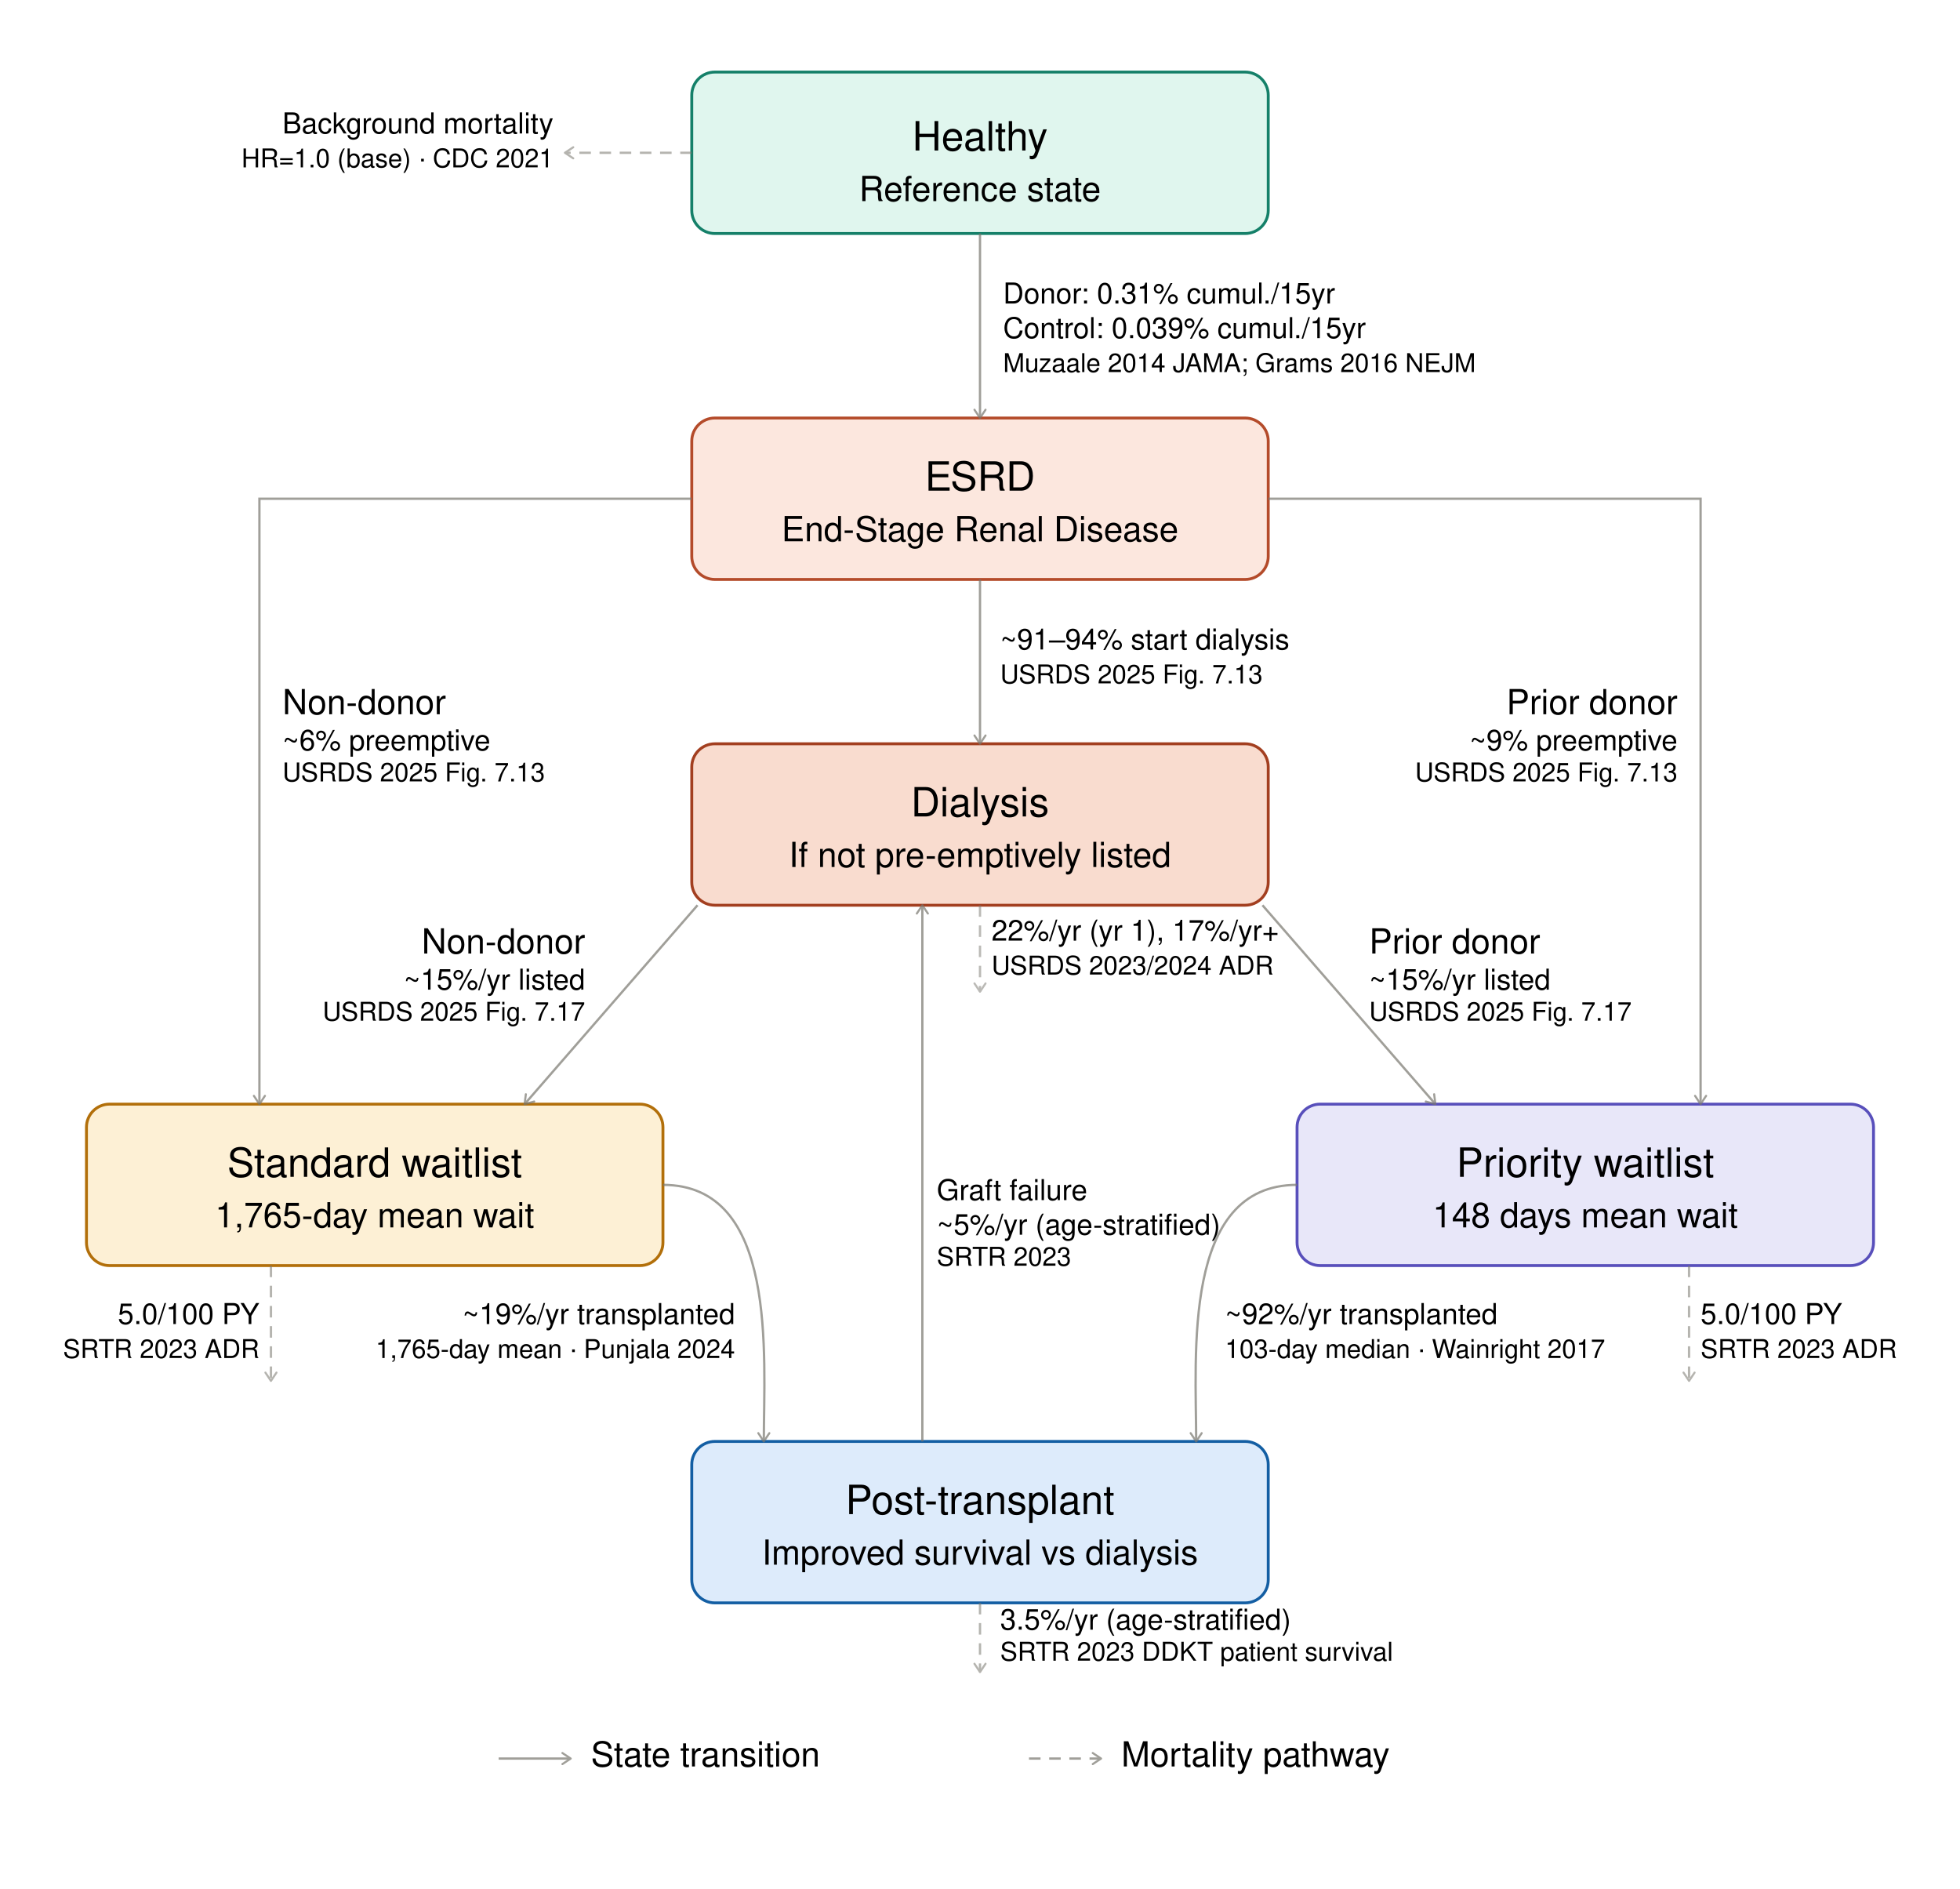
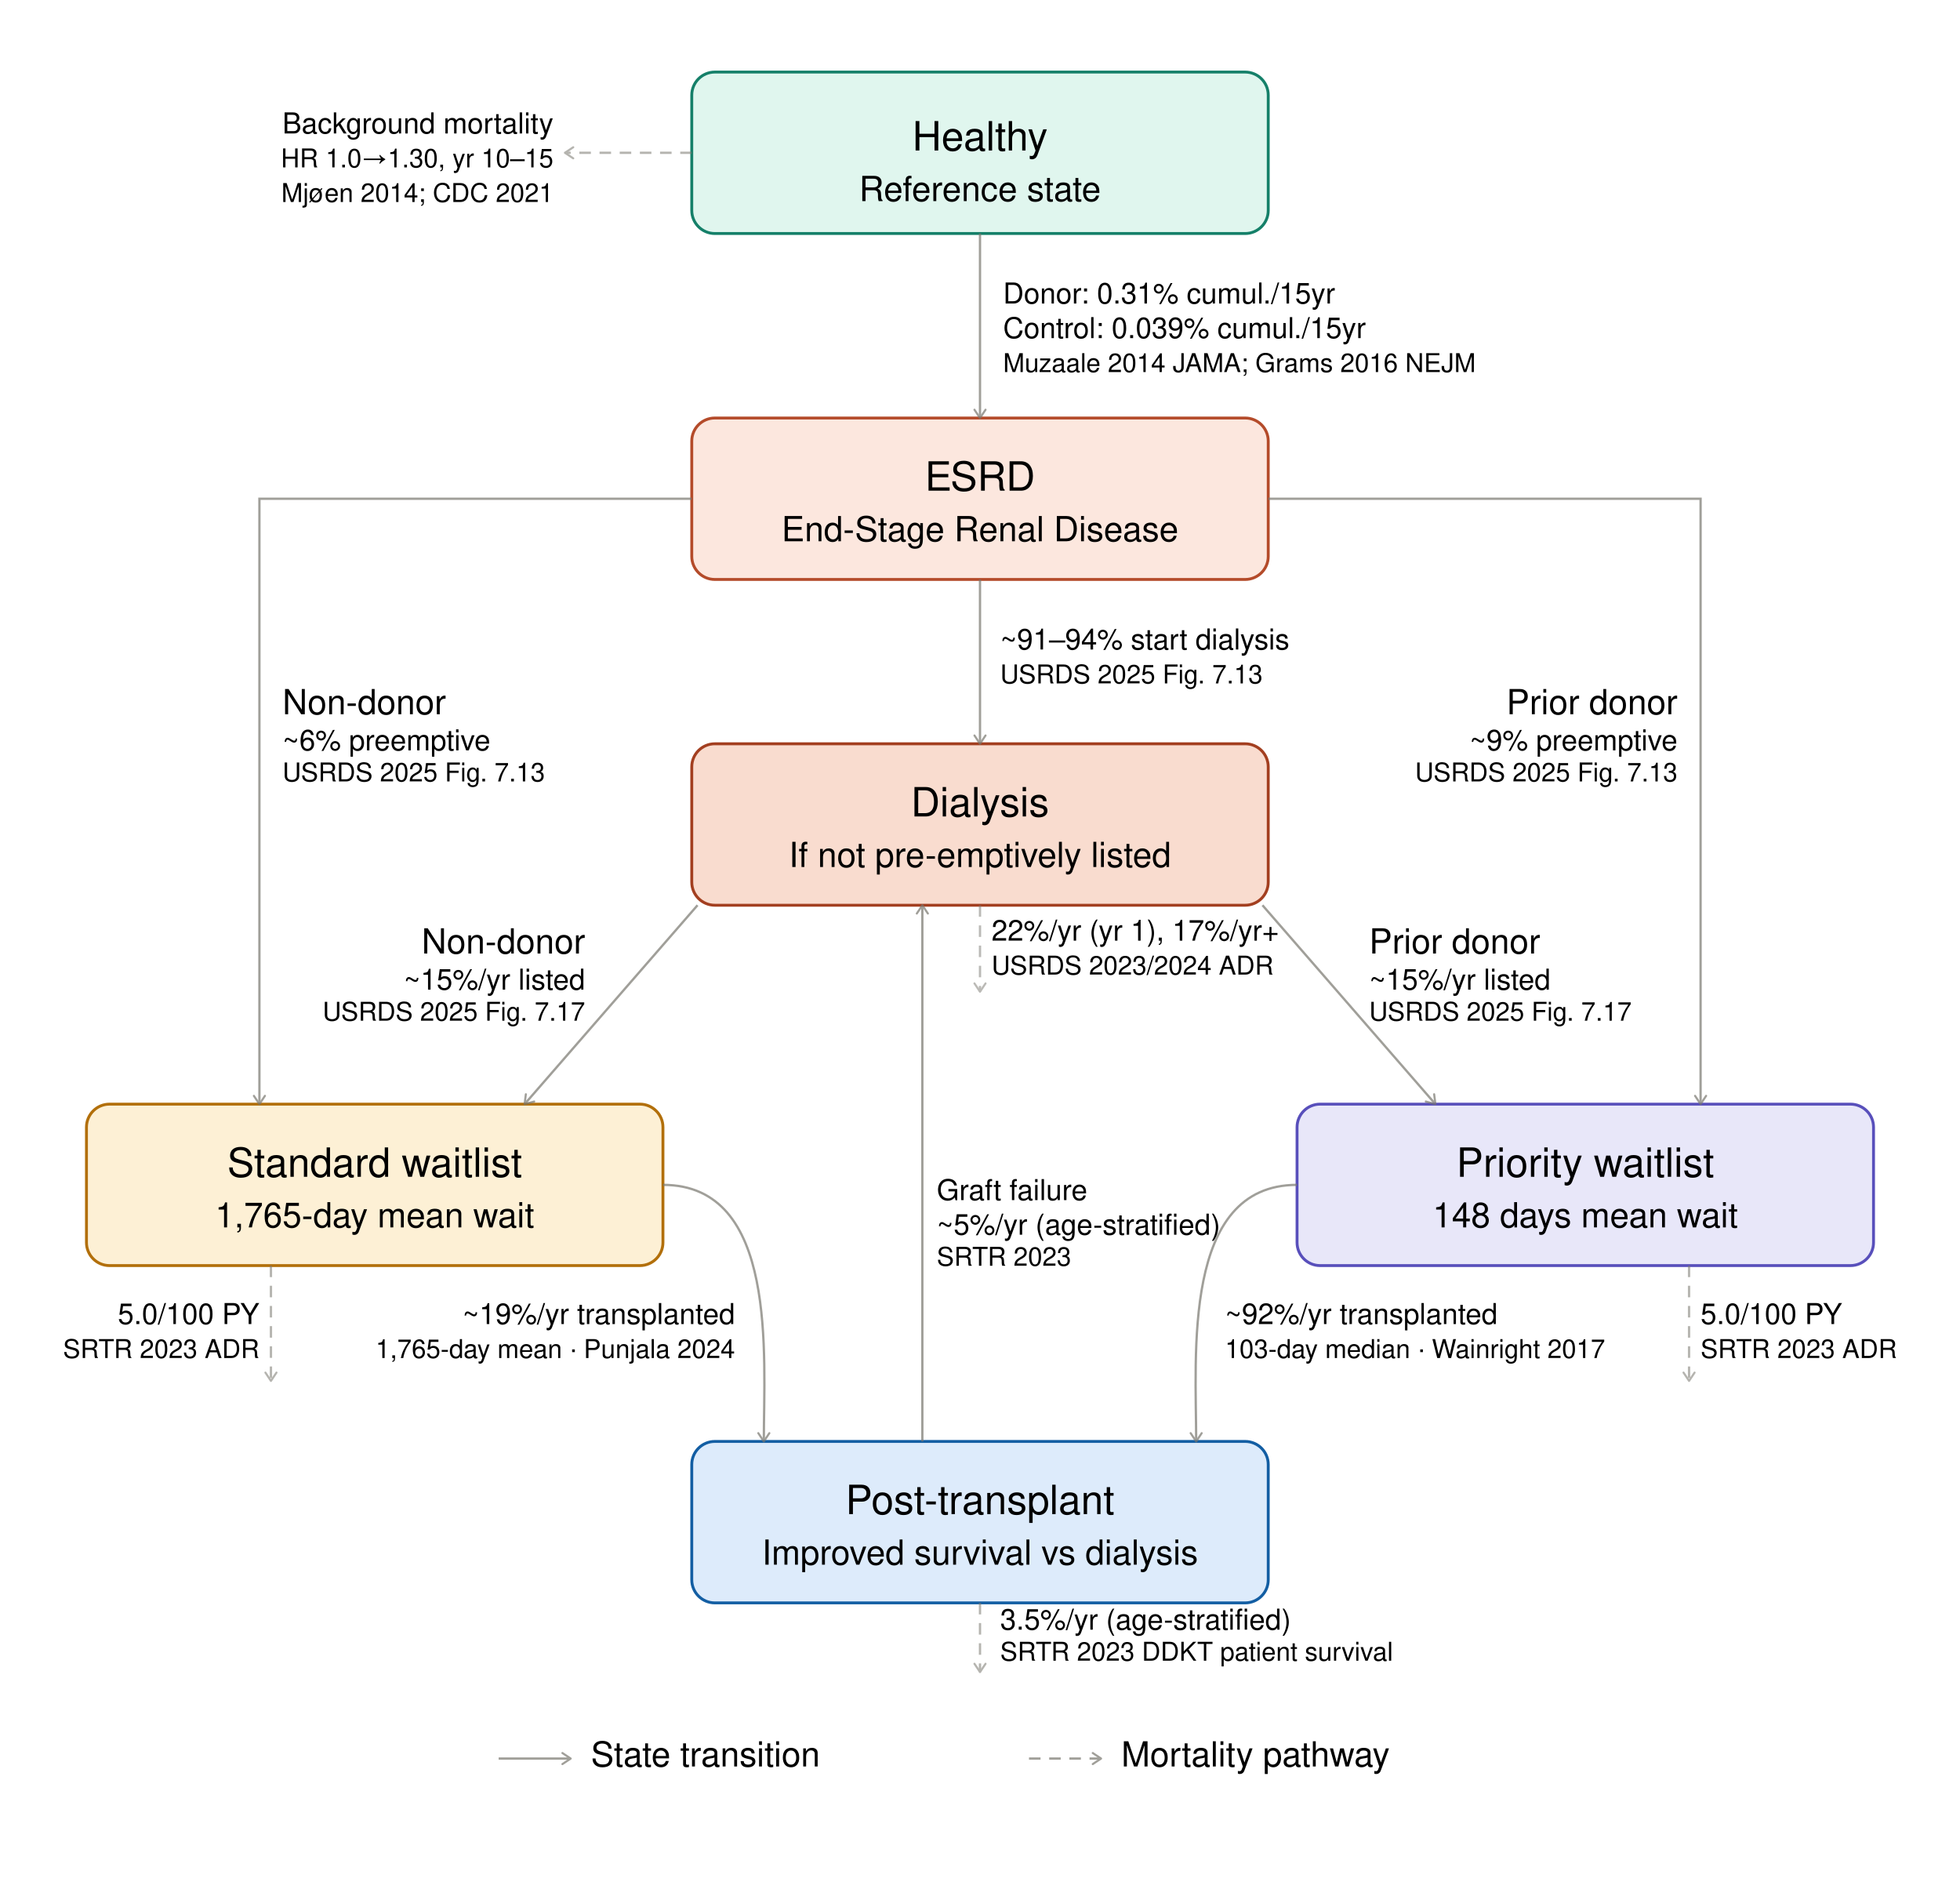
<svg xmlns="http://www.w3.org/2000/svg" width="100%" viewBox="0 -30 680 655" role="img">
  <rect x="-10" y="-40" width="700" height="675" fill="rgb(255,255,255)" />
  <defs>
    <marker id="arrow" viewBox="0 0 10 10" refX="8" refY="5" markerWidth="6" markerHeight="6" orient="auto-start-reverse">
      <path d="M2 1L8 5L2 9" fill="none" stroke="context-stroke" stroke-width="1.5" stroke-linecap="round" stroke-linejoin="round" />
    </marker>
    <style>text { font-family: Helvetica, Arial, sans-serif; }</style>
  </defs>
  <rect x="240" y="-5" width="200" height="56" rx="8" stroke-width="1" style="fill:rgb(224,246,238);stroke:rgb(21,128,105);" />
  <text x="340" y="19" text-anchor="middle" dominant-baseline="central" style="fill:black;font-size:14px;font-weight:500;">Healthy</text>
  <text x="340" y="37" text-anchor="middle" dominant-baseline="central" style="fill:black;font-size:12px;">Reference state</text>
  <rect x="240" y="115" width="200" height="56" rx="8" stroke-width="1" style="fill:rgb(252,231,222);stroke:rgb(180,75,42);" />
  <text x="340" y="137" text-anchor="middle" dominant-baseline="central" style="fill:black;font-size:14px;font-weight:500;">ESRD</text>
  <text x="340" y="155" text-anchor="middle" dominant-baseline="central" style="fill:black;font-size:12px;">End-Stage Renal Disease</text>
  <rect x="240" y="228" width="200" height="56" rx="8" stroke-width="1" style="fill:rgb(249,220,207);stroke:rgb(163,63,32);" />
  <text x="340" y="250" text-anchor="middle" dominant-baseline="central" style="fill:black;font-size:14px;font-weight:500;">Dialysis</text>
  <text x="340" y="268" text-anchor="middle" dominant-baseline="central" style="fill:black;font-size:12px;">If not pre-emptively listed</text>
  <rect x="30" y="353" width="200" height="56" rx="8" stroke-width="1" style="fill:rgb(253,240,213);stroke:rgb(178,111,10);" />
  <text x="130" y="375" text-anchor="middle" dominant-baseline="central" style="fill:black;font-size:14px;font-weight:500;">Standard waitlist</text>
  <text x="130" y="393" text-anchor="middle" dominant-baseline="central" style="fill:black;font-size:12px;">1,765-day mean wait</text>
  <rect x="450" y="353" width="200" height="56" rx="8" stroke-width="1" style="fill:rgb(232,231,249);stroke:rgb(88,79,187);" />
  <text x="550" y="375" text-anchor="middle" dominant-baseline="central" style="fill:black;font-size:14px;font-weight:500;">Priority waitlist</text>
  <text x="550" y="393" text-anchor="middle" dominant-baseline="central" style="fill:black;font-size:12px;">148 days mean wait</text>
  <rect x="240" y="470" width="200" height="56" rx="8" stroke-width="1" style="fill:rgb(221,235,251);stroke:rgb(19,94,163);" />
  <text x="340" y="492" text-anchor="middle" dominant-baseline="central" style="fill:black;font-size:14px;font-weight:500;">Post-transplant</text>
  <text x="340" y="510" text-anchor="middle" dominant-baseline="central" style="fill:black;font-size:12px;">Improved survival vs dialysis</text>
  <path d="M340 51 L340 115" fill="none" stroke="rgb(120,118,110)" stroke-width="0.8" marker-end="url(#arrow)" opacity="0.7" />
  <text x="348" y="73" dominant-baseline="central" style="fill:black;font-size:10px;">Donor: 0.31% cumul./15yr</text>
  <text x="348" y="85" dominant-baseline="central" style="fill:black;font-size:10px;">Control: 0.039% cumul./15yr</text>
  <text x="348" y="97" dominant-baseline="central" style="fill:black;font-size:9px;">Muzaale 2014 JAMA; Grams 2016 NEJM</text>
  <path d="M240 23 L196 23" fill="none" stroke="rgb(120,118,110)" stroke-width="0.8" stroke-dasharray="4 3" marker-end="url(#arrow)" opacity="0.55" />
  <text x="192" y="14" text-anchor="end" dominant-baseline="central" style="fill:black;font-size:10px;">Background mortality</text>
-   <text x="192" y="26" text-anchor="end" dominant-baseline="central" style="fill:black;font-size:9px;">HR=1.0 (base) · CDC 2021</text>
+   <text x="192" y="26" text-anchor="end" dominant-baseline="central" style="fill:black;font-size:9px;">HR 1.0→1.30, yr 10–15</text>
+   <text x="192" y="38" text-anchor="end" dominant-baseline="central" style="fill:black;font-size:9px;">Mjøen 2014; CDC 2021</text>
  <path d="M340 171 L340 228" fill="none" stroke="rgb(120,118,110)" stroke-width="0.8" marker-end="url(#arrow)" opacity="0.7" />
  <text x="347" y="193" dominant-baseline="central" style="fill:black;font-size:10px;">~91–94% start dialysis</text>
  <text x="347" y="205" dominant-baseline="central" style="fill:black;font-size:9px;">USRDS 2025 Fig. 7.13</text>
  <path d="M240 143 L90 143 L90 353" fill="none" stroke="rgb(120,118,110)" stroke-width="0.8" marker-end="url(#arrow)" opacity="0.7" />
  <text x="98" y="215" dominant-baseline="central" style="fill:black;font-size:12px;">Non-donor</text>
  <text x="98" y="228" dominant-baseline="central" style="fill:black;font-size:10px;">~6% preemptive</text>
  <text x="98" y="239" dominant-baseline="central" style="fill:black;font-size:9px;">USRDS 2025 Fig. 7.13</text>
  <path d="M440 143 L590 143 L590 353" fill="none" stroke="rgb(120,118,110)" stroke-width="0.8" marker-end="url(#arrow)" opacity="0.7" />
  <text x="582" y="215" text-anchor="end" dominant-baseline="central" style="fill:black;font-size:12px;">Prior donor</text>
  <text x="582" y="228" text-anchor="end" dominant-baseline="central" style="fill:black;font-size:10px;">~9% preemptive</text>
  <text x="582" y="239" text-anchor="end" dominant-baseline="central" style="fill:black;font-size:9px;">USRDS 2025 Fig. 7.13</text>
  <path d="M242 284 L182 353" fill="none" stroke="rgb(120,118,110)" stroke-width="0.8" marker-end="url(#arrow)" opacity="0.7" />
  <text x="203" y="298" text-anchor="end" dominant-baseline="central" style="fill:black;font-size:12px;">Non-donor</text>
  <text x="203" y="311" text-anchor="end" dominant-baseline="central" style="fill:black;font-size:10px;">~15%/yr listed</text>
  <text x="203" y="322" text-anchor="end" dominant-baseline="central" style="fill:black;font-size:9px;">USRDS 2025 Fig. 7.17</text>
  <path d="M438 284 L498 353" fill="none" stroke="rgb(120,118,110)" stroke-width="0.8" marker-end="url(#arrow)" opacity="0.7" />
  <text x="475" y="298" dominant-baseline="central" style="fill:black;font-size:12px;">Prior donor</text>
  <text x="475" y="311" dominant-baseline="central" style="fill:black;font-size:10px;">~15%/yr listed</text>
  <text x="475" y="322" dominant-baseline="central" style="fill:black;font-size:9px;">USRDS 2025 Fig. 7.17</text>
  <path d="M340 284 L340 314" fill="none" stroke="rgb(120,118,110)" stroke-width="0.8" stroke-dasharray="4 3" marker-end="url(#arrow)" opacity="0.5" />
  <text x="344" y="294" dominant-baseline="central" style="fill:black;font-size:10px;">22%/yr (yr 1), 17%/yr+</text>
  <text x="344" y="306" dominant-baseline="central" style="fill:black;font-size:9px;">USRDS 2023/2024 ADR</text>
  <path d="M230 381 C270 381 265 440 265 470" fill="none" stroke="rgb(120,118,110)" stroke-width="0.8" marker-end="url(#arrow)" opacity="0.7" />
  <text x="255" y="427" text-anchor="end" dominant-baseline="central" style="fill:black;font-size:10px;">~19%/yr transplanted</text>
  <text x="255" y="439" text-anchor="end" dominant-baseline="central" style="fill:black;font-size:9px;">1,765-day mean · Punjala 2024</text>
  <path d="M450 381 C410 381 415 440 415 470" fill="none" stroke="rgb(120,118,110)" stroke-width="0.8" marker-end="url(#arrow)" opacity="0.7" />
  <text x="425" y="427" dominant-baseline="central" style="fill:black;font-size:10px;">~92%/yr transplanted</text>
  <text x="425" y="439" dominant-baseline="central" style="fill:black;font-size:9px;">103-day median · Wainright 2017</text>
  <path d="M94 409 L94 449" fill="none" stroke="rgb(120,118,110)" stroke-width="0.8" stroke-dasharray="4 3" marker-end="url(#arrow)" opacity="0.55" />
  <text x="90" y="427" text-anchor="end" dominant-baseline="central" style="fill:black;font-size:10px;">5.0/100 PY</text>
  <text x="90" y="439" text-anchor="end" dominant-baseline="central" style="fill:black;font-size:9px;">SRTR 2023 ADR</text>
  <path d="M586 409 L586 449" fill="none" stroke="rgb(120,118,110)" stroke-width="0.8" stroke-dasharray="4 3" marker-end="url(#arrow)" opacity="0.55" />
  <text x="590" y="427" dominant-baseline="central" style="fill:black;font-size:10px;">5.0/100 PY</text>
  <text x="590" y="439" dominant-baseline="central" style="fill:black;font-size:9px;">SRTR 2023 ADR</text>
  <path d="M340 526 L340 550" fill="none" stroke="rgb(120,118,110)" stroke-width="0.8" stroke-dasharray="4 3" marker-end="url(#arrow)" opacity="0.55" />
  <text x="347" y="533" dominant-baseline="central" style="fill:black;font-size:10px;">3.5%/yr (age-stratified)</text>
  <text x="347" y="544" dominant-baseline="central" style="fill:black;font-size:9px;">SRTR 2023 DDKT patient survival</text>
  <path d="M320 470 L320 284" fill="none" stroke="rgb(120,118,110)" stroke-width="0.8" marker-end="url(#arrow)" opacity="0.7" />
  <text x="325" y="384" text-anchor="start" dominant-baseline="central" style="fill:black;font-size:10px;">Graft failure</text>
  <text x="325" y="396" text-anchor="start" dominant-baseline="central" style="fill:black;font-size:10px;">~5%/yr (age-stratified)</text>
  <text x="325" y="407" text-anchor="start" dominant-baseline="central" style="fill:black;font-size:9px;">SRTR 2023</text>
  <line x1="173" y1="580" x2="198" y2="580" stroke="rgb(120,118,110)" stroke-width="0.8" opacity="0.7" marker-end="url(#arrow)" />
  <text x="205" y="580" dominant-baseline="central" style="fill:black;font-size:12px;">State transition</text>
  <line x1="357" y1="580" x2="382" y2="580" stroke="rgb(120,118,110)" stroke-width="0.8" stroke-dasharray="4 3" opacity="0.7" marker-end="url(#arrow)" />
  <text x="389" y="580" dominant-baseline="central" style="fill:black;font-size:12px;">Mortality pathway</text>
</svg>
